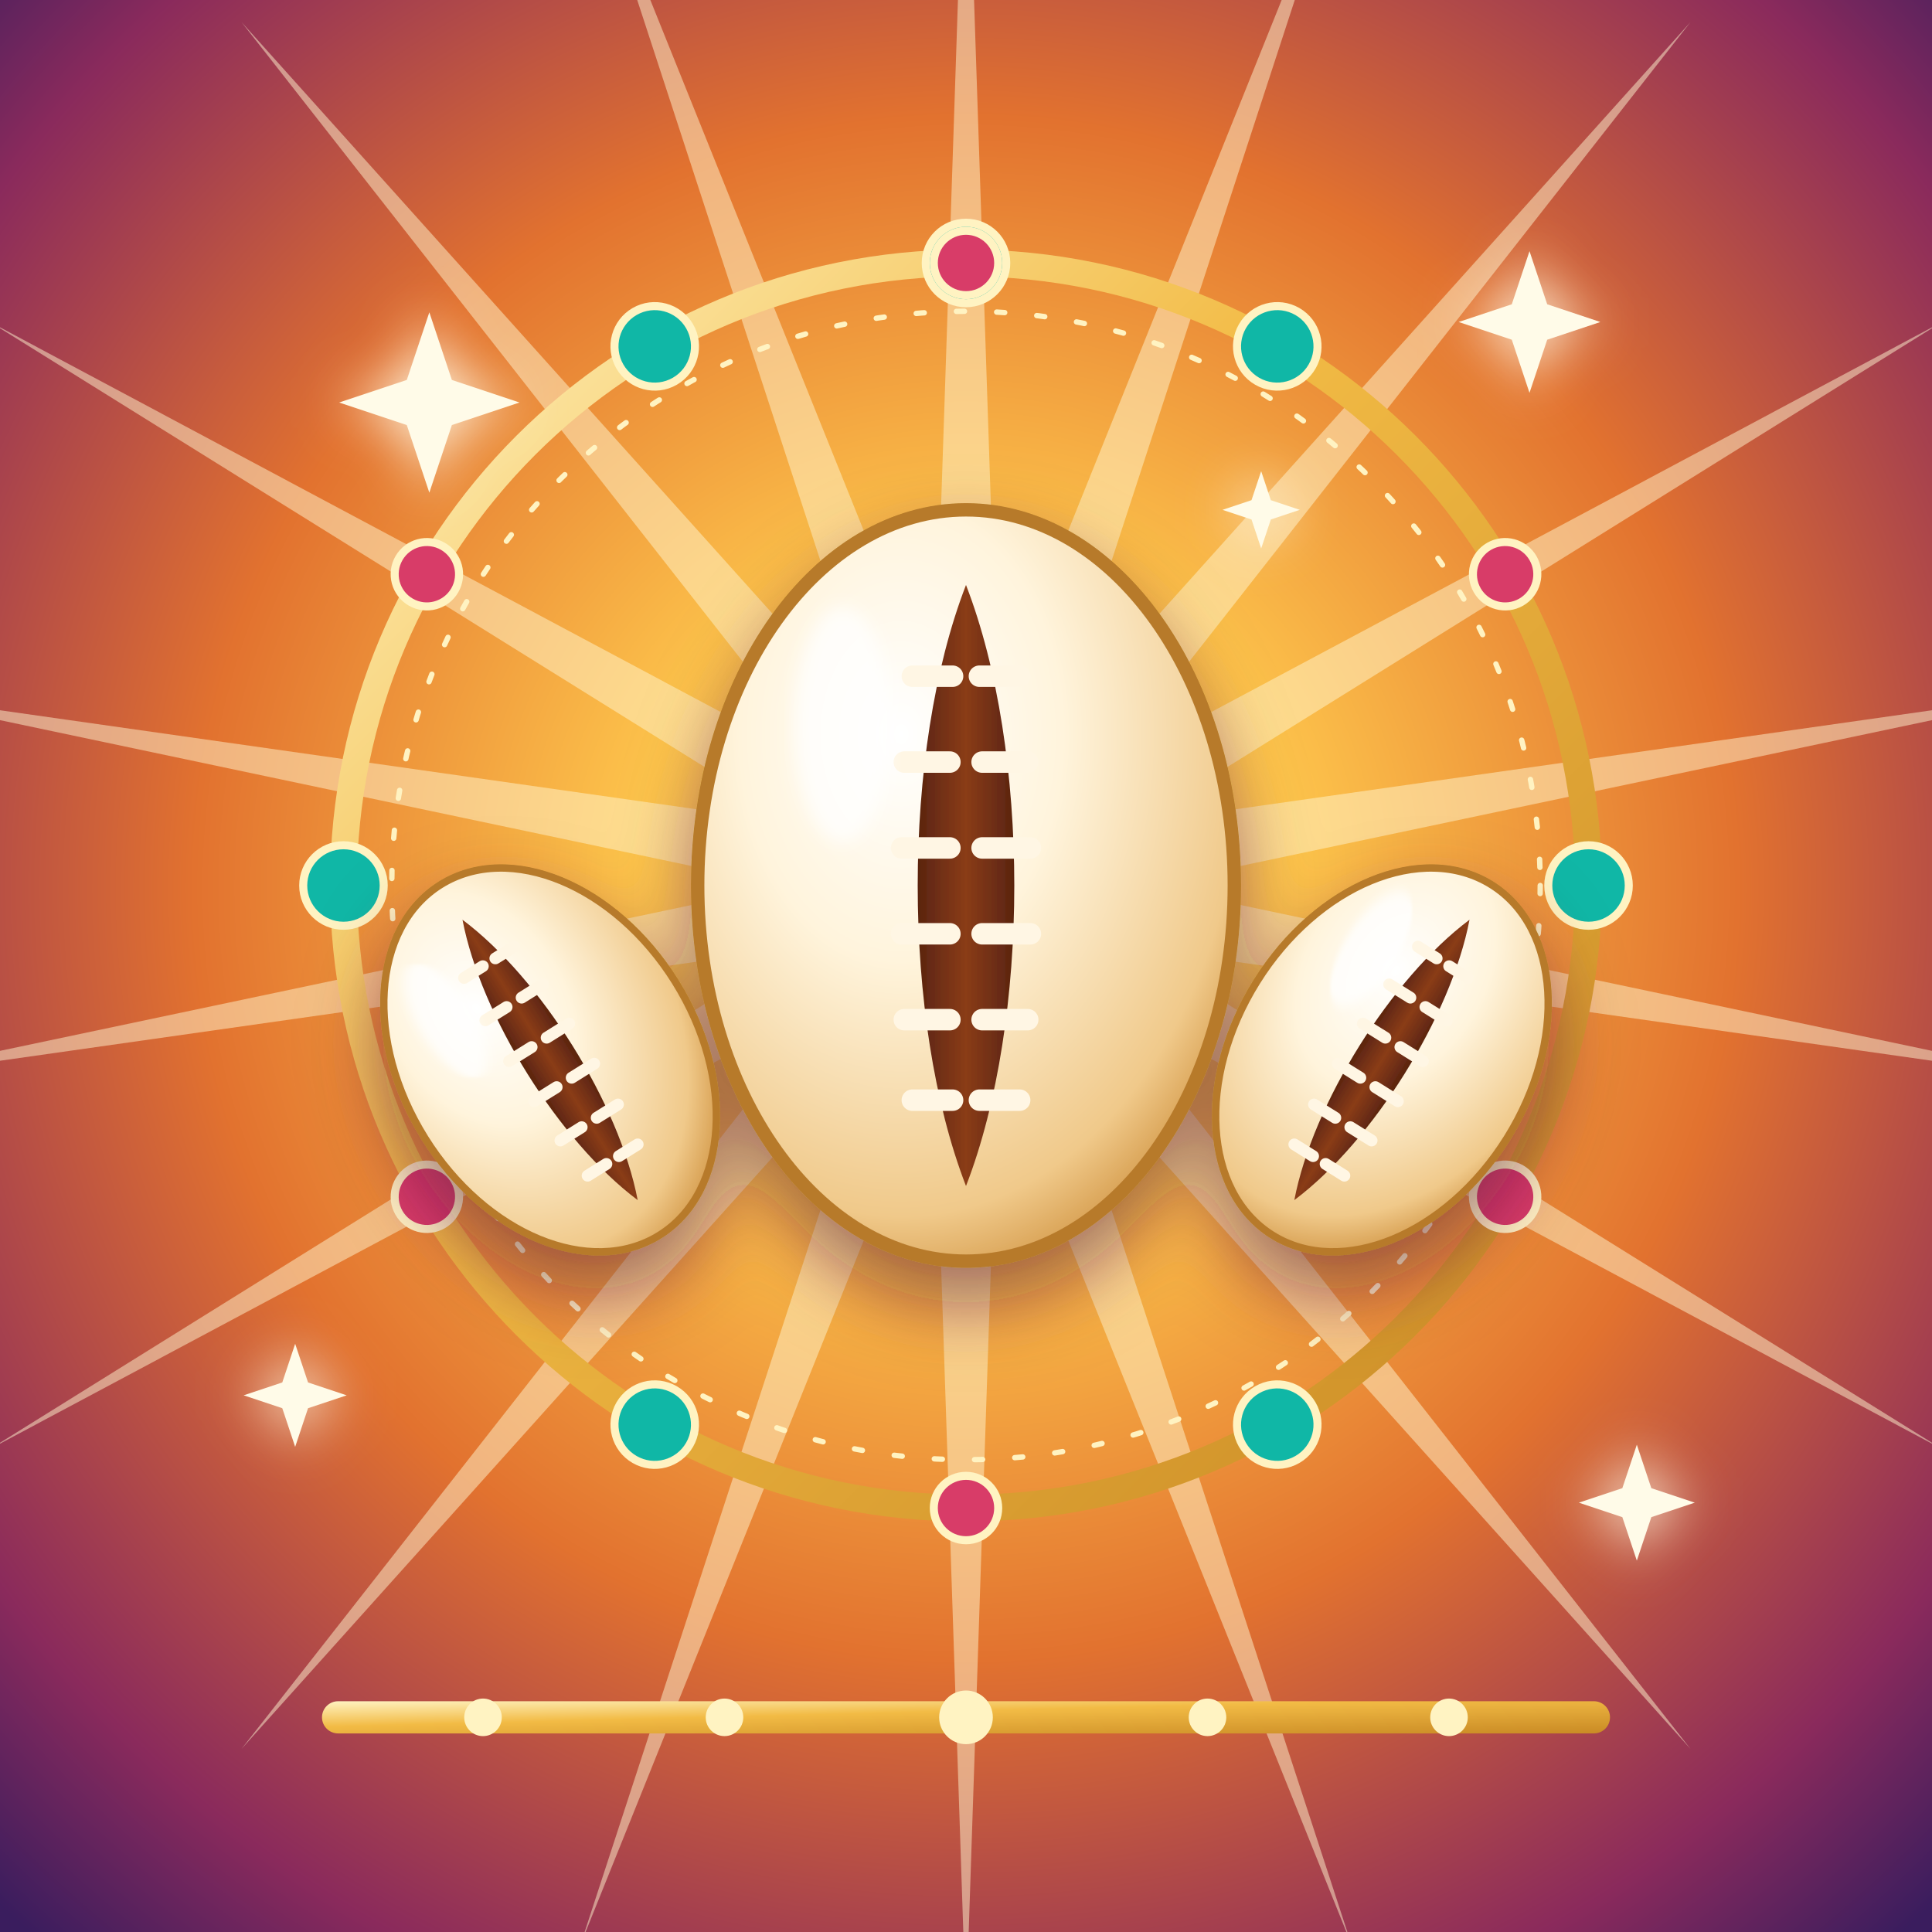
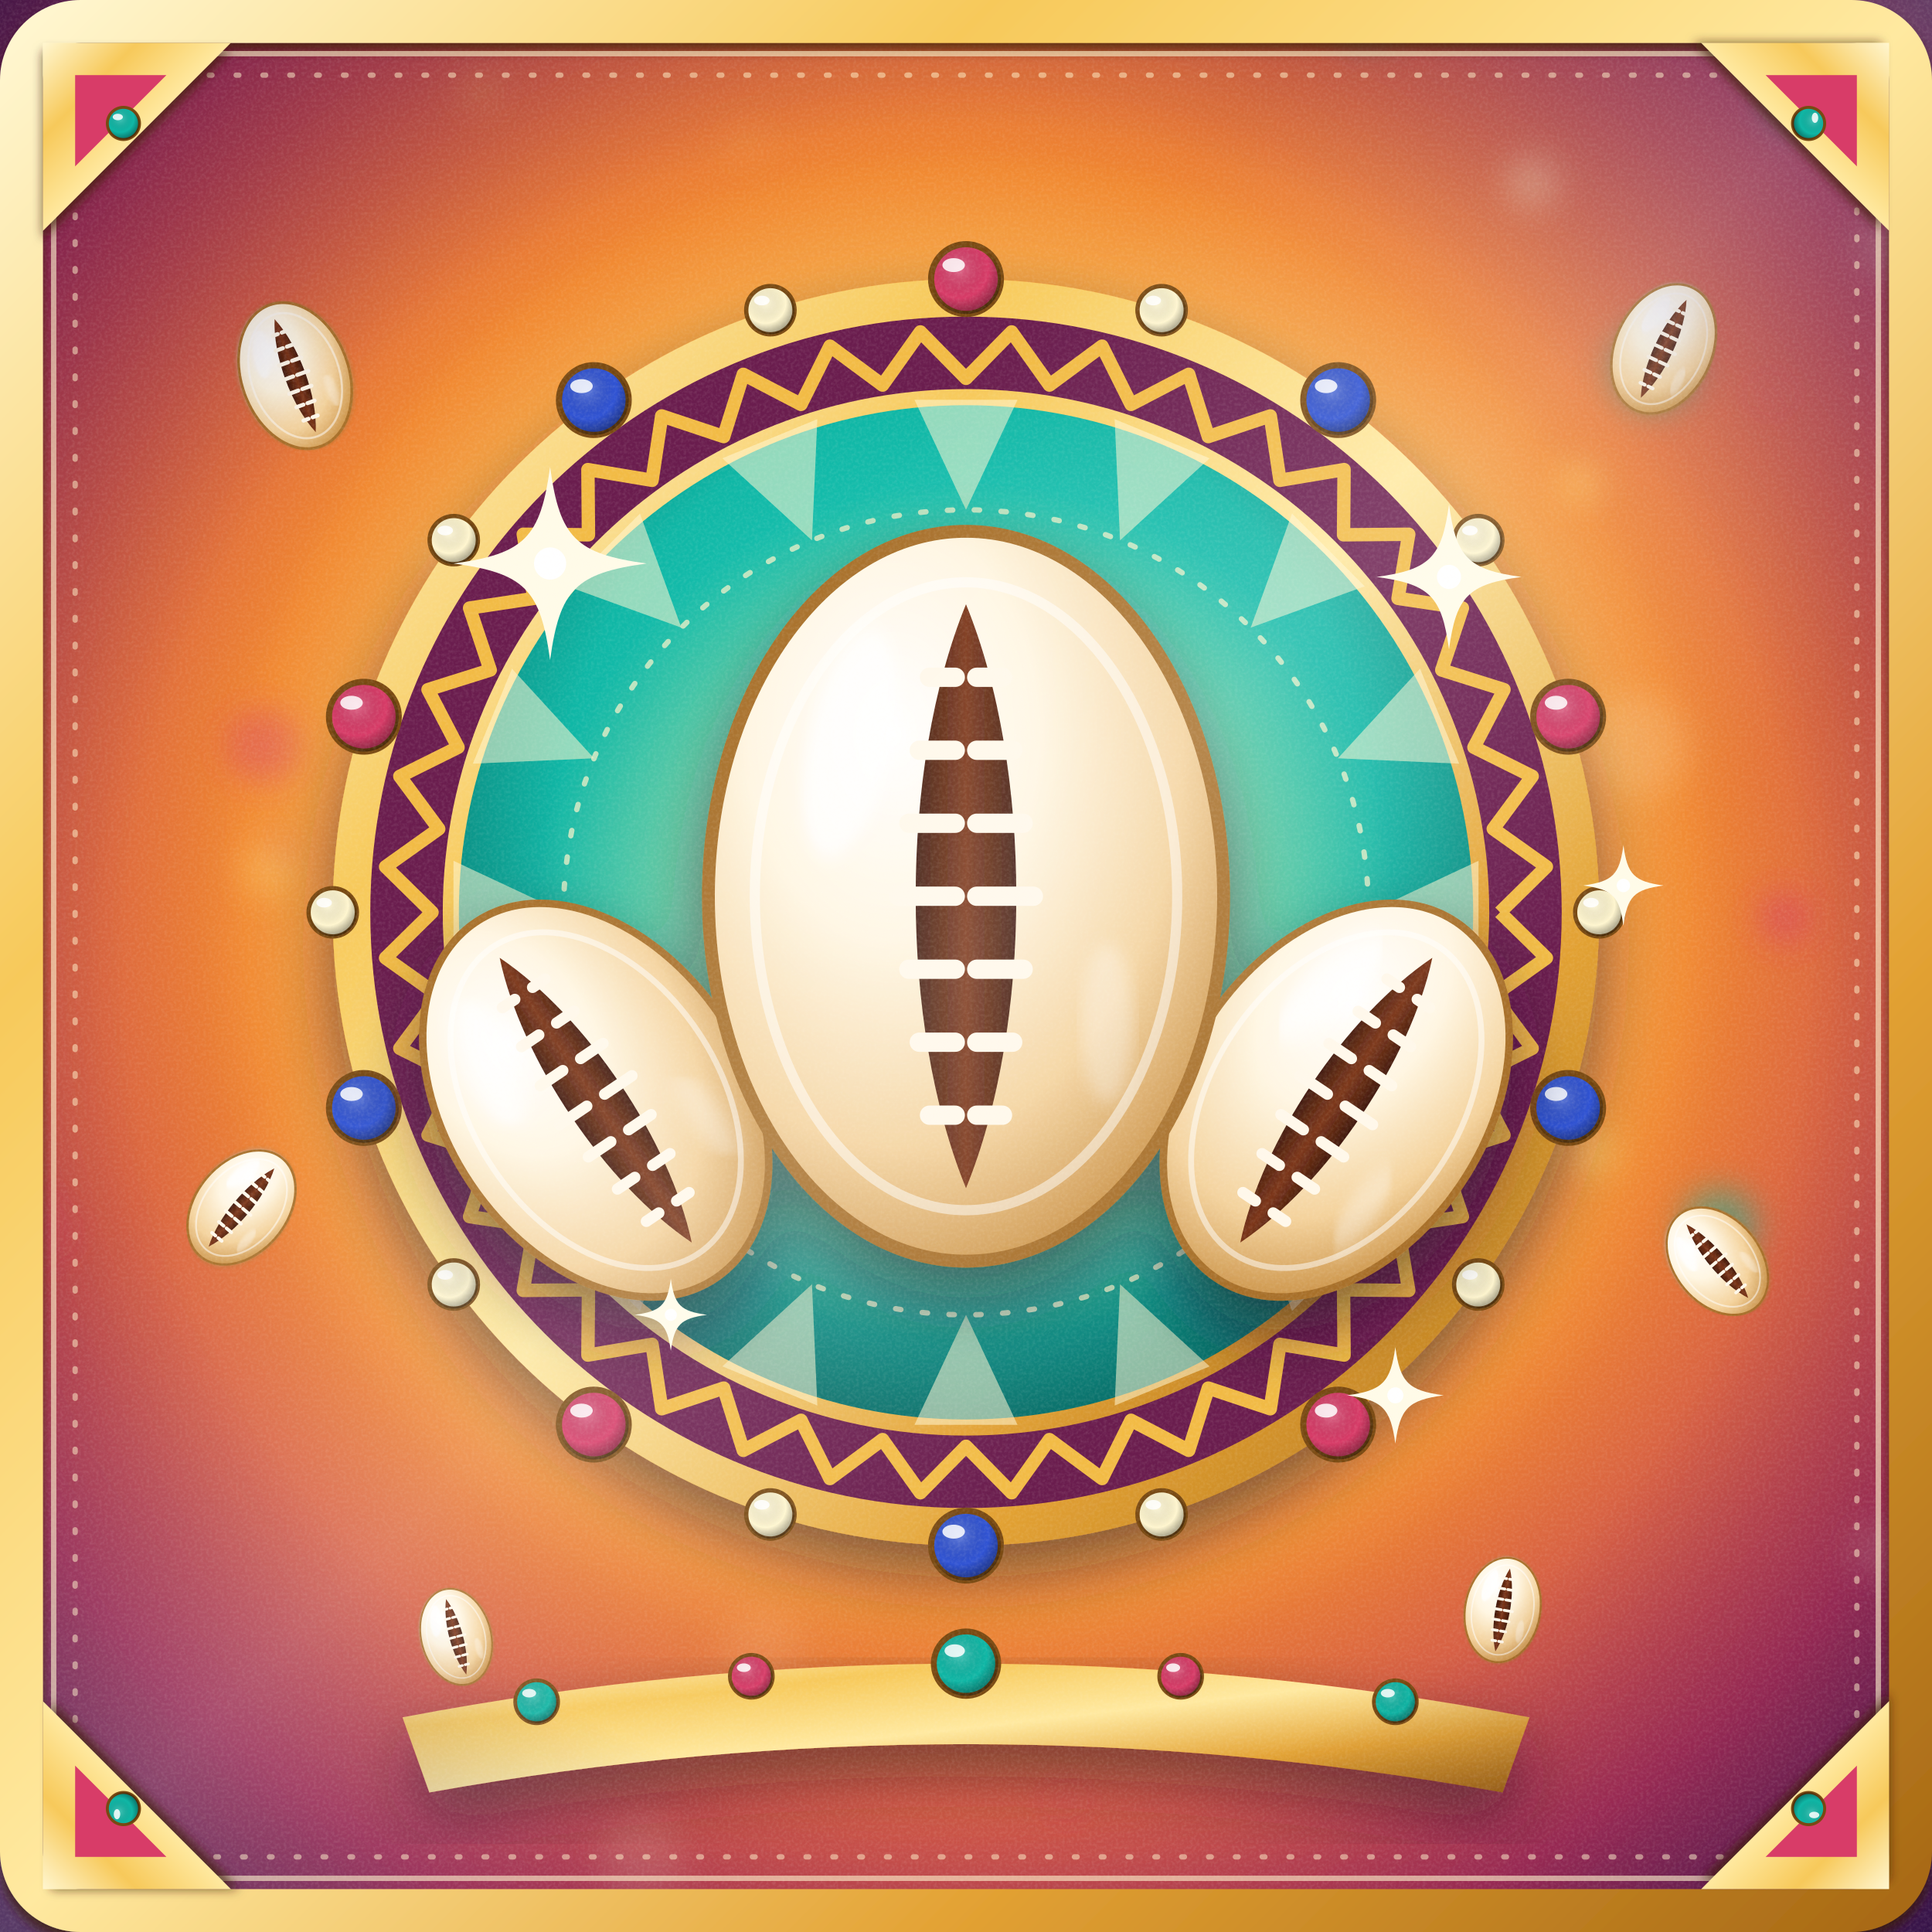
<svg xmlns="http://www.w3.org/2000/svg" viewBox="0 0 720 720" width="720" height="720">
  <defs>
-     <radialGradient id="bg" cx="50%" cy="46%" r="72%">
-       <stop offset="0" stop-color="#fff2b8" />
-       <stop offset=".22" stop-color="#ffc94d" />
-       <stop offset=".55" stop-color="#e2722f" />
-       <stop offset=".85" stop-color="#8a2a5c" />
-       <stop offset="1" stop-color="#3a1d5e" />
+     <linearGradient id="gold" x1="0" y1="0" x2="1" y2="1">
+       <stop offset="0" stop-color="#fff6cf" />
+       <stop offset=".25" stop-color="#f7c95a" />
+       <stop offset=".5" stop-color="#ffe9a0" />
+       <stop offset=".75" stop-color="#e3a234" />
+       <stop offset="1" stop-color="#a86a16" />
+     </linearGradient>
+     <linearGradient id="goldV" x1="0" y1="0" x2="0" y2="1">
+       <stop offset="0" stop-color="#fff6cf" />
+       <stop offset=".45" stop-color="#f2bb45" />
+       <stop offset="1" stop-color="#9a5e10" />
+     </linearGradient>
+     <radialGradient id="beadShade" cx="40%" cy="35%" r="70%">
+       <stop offset="0" stop-color="#fff" stop-opacity=".25" />
+       <stop offset=".6" stop-color="#000" stop-opacity="0" />
+       <stop offset="1" stop-color="#000" stop-opacity=".45" />
    </radialGradient>
-     <linearGradient id="gold" x1="0" y1="0" x2="1" y2="1">
-       <stop offset="0" stop-color="#fff3c2" />
-       <stop offset=".4" stop-color="#f2bb45" />
-       <stop offset="1" stop-color="#c98a24" />
-     </linearGradient>
-     <radialGradient id="shell" cx="38%" cy="30%" r="75%">
+     <radialGradient id="shell" cx="36%" cy="28%" r="80%">
      <stop offset="0" stop-color="#ffffff" />
-       <stop offset=".4" stop-color="#fff4dc" />
-       <stop offset=".85" stop-color="#f0c98a" />
-       <stop offset="1" stop-color="#d49a4a" />
+       <stop offset=".35" stop-color="#fff6e2" />
+       <stop offset=".7" stop-color="#f4d29c" />
+       <stop offset="1" stop-color="#c58a3c" />
    </radialGradient>
    <linearGradient id="slit" x1="0" y1="0" x2="1" y2="0">
-       <stop offset="0" stop-color="#5a2410" />
-       <stop offset=".5" stop-color="#8a3c18" />
-       <stop offset="1" stop-color="#5a2410" />
+       <stop offset="0" stop-color="#3e170a" />
+       <stop offset=".5" stop-color="#7a3416" />
+       <stop offset="1" stop-color="#3e170a" />
    </linearGradient>
    <filter id="glow" x="-50%" y="-50%" width="200%" height="200%">
      <feGaussianBlur stdDeviation="10" result="b" />
      <feMerge>
        <feMergeNode in="b" />
        <feMergeNode in="SourceGraphic" />
      </feMerge>
    </filter>
-     <filter id="soft">
+     <filter id="glowS" x="-100%" y="-100%" width="300%" height="300%">
+       <feGaussianBlur stdDeviation="4" result="b" />
+       <feMerge>
+         <feMergeNode in="b" />
+         <feMergeNode in="SourceGraphic" />
+       </feMerge>
+     </filter>
+     <filter id="blur6" x="-20%" y="-20%" width="140%" height="140%">
+       <feGaussianBlur stdDeviation="6" />
+     </filter>
+     <filter id="blur3">
      <feGaussianBlur stdDeviation="3" />
    </filter>
-     <filter id="shadow" x="-30%" y="-30%" width="160%" height="160%">
-       <feDropShadow dx="0" dy="14" stdDeviation="14" flood-color="#5a1a3a" flood-opacity=".55" />
-     </filter>
-     <g id="cowrie">
-       <ellipse rx="100" ry="140" fill="url(#shell)" stroke="#b77a2c" stroke-width="5" />
-       <path d="M0 -112 C24 -50 24 50 0 112 C-24 50 -24 -50 0 -112Z" fill="url(#slit)" />
-       <g stroke="#fff6e4" stroke-width="8" stroke-linecap="round">
-         <line x1="-20" y1="-78" x2="-5" y2="-78" />
-         <line x1="-23" y1="-46" x2="-6" y2="-46" />
-         <line x1="-24" y1="-14" x2="-6" y2="-14" />
-         <line x1="-24" y1="18" x2="-6" y2="18" />
-         <line x1="-23" y1="50" x2="-6" y2="50" />
-         <line x1="-20" y1="80" x2="-5" y2="80" />
-         <line x1="20" y1="-78" x2="5" y2="-78" />
-         <line x1="23" y1="-46" x2="6" y2="-46" />
-         <line x1="24" y1="-14" x2="6" y2="-14" />
-         <line x1="24" y1="18" x2="6" y2="18" />
-         <line x1="23" y1="50" x2="6" y2="50" />
-         <line x1="20" y1="80" x2="5" y2="80" />
+     <filter id="shadow" x="-30%" y="-30%" width="160%" height="170%">
+       <feDropShadow dx="0" dy="12" stdDeviation="12" flood-color="#2a0c2a" flood-opacity=".55" />
+     </filter>
+     <filter id="emboss" x="-10%" y="-10%" width="120%" height="120%">
+       <feDropShadow dx="0" dy="3" stdDeviation="2" flood-color="#3a1a04" flood-opacity=".7" />
+     </filter>
+     <filter id="grain" x="0" y="0" width="100%" height="100%">
+       <feTurbulence type="fractalNoise" baseFrequency=".9" numOctaves="2" seed="7" result="n" />
+       <feColorMatrix in="n" type="matrix" values="0 0 0 0 1  0 0 0 0 .95  0 0 0 0 .85  0 0 0 .9 -.35" />
+     </filter>
+     <radialGradient id="vignette" cx="50%" cy="50%" r="72%">
+       <stop offset=".6" stop-color="#1c0a2a" stop-opacity="0" />
+       <stop offset="1" stop-color="#1c0a2a" stop-opacity=".55" />
+     </radialGradient>
+     <linearGradient id="sheen" x1="0" y1="0" x2="1" y2="1">
+       <stop offset=".35" stop-color="#fff" stop-opacity="0" />
+       <stop offset=".5" stop-color="#fff" stop-opacity=".16" />
+       <stop offset=".65" stop-color="#fff" stop-opacity="0" />
+     </linearGradient>
+     <radialGradient id="bgC" cx="50%" cy="46%" r="74%">
+       <stop offset="0" stop-color="#fff7cf" />
+       <stop offset=".2" stop-color="#ffd25a" />
+       <stop offset=".5" stop-color="#f0862f" />
+       <stop offset=".78" stop-color="#b8325e" />
+       <stop offset="1" stop-color="#4a1d6a" />
+     </radialGradient>
+     <radialGradient id="haloC" cx="50%" cy="50%" r="50%">
+       <stop offset="0" stop-color="#fffbe8" />
+       <stop offset=".4" stop-color="#ffe28a" stop-opacity=".6" />
+       <stop offset="1" stop-color="#ffe28a" stop-opacity="0" />
+     </radialGradient>
+     <radialGradient id="disc" cx="50%" cy="40%" r="65%">
+       <stop offset="0" stop-color="#2fd6c4" />
+       <stop offset=".6" stop-color="#10b7a6" />
+       <stop offset="1" stop-color="#065a58" />
+     </radialGradient>
+   </defs>
+   <rect width="720" height="720" fill="url(#bgC)" />
+   <g fill="#fff8dc" opacity="0.35">
+     <path d="M360.0 340.0 L920.0 340.0 L360.0 340.0Z" />
+     <path d="M360.0 340.0 L911.5 437.2 L360.0 340.0Z" />
+     <path d="M360.0 340.0 L886.2 531.5 L360.0 340.0Z" />
+     <path d="M360.0 340.0 L845.0 620.0 L360.0 340.0Z" />
+     <path d="M360.0 340.0 L789.0 700.0 L360.0 340.0Z" />
+     <path d="M360.0 340.0 L720.0 769.0 L360.0 340.0Z" />
+     <path d="M360.0 340.0 L640.0 825.0 L360.0 340.0Z" />
+     <path d="M360.0 340.0 L551.5 866.2 L360.0 340.0Z" />
+     <path d="M360.0 340.0 L457.2 891.5 L360.0 340.0Z" />
+     <path d="M360.0 340.0 L360.0 900.0 L360.0 340.0Z" />
+     <path d="M360.0 340.0 L262.8 891.5 L360.0 340.0Z" />
+     <path d="M360.0 340.0 L168.5 866.2 L360.0 340.0Z" />
+     <path d="M360.0 340.0 L80.0 825.0 L360.0 340.0Z" />
+     <path d="M360.0 340.0 L0.0 769.0 L360.0 340.0Z" />
+     <path d="M360.0 340.0 L-69.0 700.0 L360.0 340.0Z" />
+     <path d="M360.0 340.0 L-125.0 620.0 L360.0 340.0Z" />
+     <path d="M360.0 340.0 L-166.2 531.5 L360.0 340.0Z" />
+     <path d="M360.0 340.0 L-191.5 437.2 L360.0 340.0Z" />
+     <path d="M360.0 340.0 L-200.0 340.0 L360.0 340.0Z" />
+     <path d="M360.0 340.0 L-191.5 242.8 L360.0 340.0Z" />
+     <path d="M360.0 340.0 L-166.2 148.5 L360.0 340.0Z" />
+     <path d="M360.0 340.0 L-125.0 60.0 L360.0 340.0Z" />
+     <path d="M360.0 340.0 L-69.0 -20.0 L360.0 340.0Z" />
+     <path d="M360.0 340.0 L0.0 -89.0 L360.0 340.0Z" />
+     <path d="M360.0 340.0 L80.0 -145.0 L360.0 340.0Z" />
+     <path d="M360.0 340.0 L168.5 -186.2 L360.0 340.0Z" />
+     <path d="M360.0 340.0 L262.8 -211.5 L360.0 340.0Z" />
+     <path d="M360.0 340.0 L360.0 -220.0 L360.0 340.0Z" />
+     <path d="M360.0 340.0 L457.2 -211.5 L360.0 340.0Z" />
+     <path d="M360.0 340.0 L551.5 -186.2 L360.0 340.0Z" />
+     <path d="M360.0 340.0 L640.0 -145.0 L360.0 340.0Z" />
+     <path d="M360.0 340.0 L720.0 -89.0 L360.0 340.0Z" />
+     <path d="M360.0 340.0 L789.0 -20.0 L360.0 340.0Z" />
+     <path d="M360.0 340.0 L845.0 60.0 L360.0 340.0Z" />
+     <path d="M360.0 340.0 L886.2 148.5 L360.0 340.0Z" />
+     <path d="M360.0 340.0 L911.5 242.8 L360.0 340.0Z" />
+   </g>
+   <g fill="#fff8dc" opacity="0.18">
+     <path d="M360.0 340.0 L900.9 484.9 L360.0 340.0Z" />
+     <path d="M360.0 340.0 L756.0 736.0 L360.0 340.0Z" />
+     <path d="M360.0 340.0 L504.9 880.9 L360.0 340.0Z" />
+     <path d="M360.0 340.0 L215.1 880.9 L360.0 340.0Z" />
+     <path d="M360.0 340.0 L-36.0 736.0 L360.0 340.0Z" />
+     <path d="M360.0 340.0 L-180.9 484.9 L360.0 340.0Z" />
+     <path d="M360.0 340.0 L-180.9 195.1 L360.0 340.0Z" />
+     <path d="M360.0 340.0 L-36.0 -56.0 L360.0 340.0Z" />
+     <path d="M360.0 340.0 L215.1 -200.9 L360.0 340.0Z" />
+     <path d="M360.0 340.0 L504.9 -200.9 L360.0 340.0Z" />
+     <path d="M360.0 340.0 L756.0 -56.0 L360.0 340.0Z" />
+     <path d="M360.0 340.0 L900.9 195.1 L360.0 340.0Z" />
+   </g>
+   <g filter="url(#blur6)">
+     <circle cx="326" cy="403" r="19" fill="#10b7a6" opacity="0.27" />
+     <circle cx="616" cy="137" r="17" fill="#10b7a6" opacity="0.34" />
+     <circle cx="571" cy="68" r="10" fill="#fff6d0" opacity="0.31" />
+     <circle cx="641" cy="457" r="14" fill="#10b7a6" opacity="0.49" />
+     <circle cx="471" cy="443" r="7" fill="#fff6d0" opacity="0.43" />
+     <circle cx="45" cy="26" r="18" fill="#fff6d0" opacity="0.41" />
+     <circle cx="235" cy="425" r="8" fill="#ffd86e" opacity="0.35" />
+     <circle cx="360" cy="477" r="12" fill="#d83c68" opacity="0.25" />
+     <circle cx="397" cy="671" r="6" fill="#d83c68" opacity="0.21" />
+     <circle cx="165" cy="208" r="6" fill="#fff6d0" opacity="0.25" />
+     <circle cx="610" cy="278" r="19" fill="#fff6d0" opacity="0.17" />
+     <circle cx="667" cy="38" r="11" fill="#10b7a6" opacity="0.26" />
+     <circle cx="408" cy="143" r="15" fill="#d83c68" opacity="0.12" />
+     <circle cx="239" cy="694" r="16" fill="#fff6d0" opacity="0.14" />
+     <circle cx="509" cy="8" r="12" fill="#10b7a6" opacity="0.15" />
+     <circle cx="403" cy="322" r="8" fill="#ffd86e" opacity="0.26" />
+     <circle cx="276" cy="284" r="20" fill="#fff6d0" opacity="0.19" />
+     <circle cx="699" cy="578" r="10" fill="#fff6d0" opacity="0.17" />
+     <circle cx="284" cy="615" r="15" fill="#fff6d0" opacity="0.10" />
+     <circle cx="105" cy="318" r="5" fill="#d83c68" opacity="0.43" />
+     <circle cx="278" cy="53" r="8" fill="#ffd86e" opacity="0.09" />
+     <circle cx="265" cy="448" r="7" fill="#10b7a6" opacity="0.43" />
+     <circle cx="98" cy="278" r="14" fill="#d83c68" opacity="0.46" />
+     <circle cx="589" cy="180" r="8" fill="#ffd86e" opacity="0.37" />
+     <circle cx="280" cy="347" r="6" fill="#fff6d0" opacity="0.12" />
+     <circle cx="28" cy="693" r="9" fill="#10b7a6" opacity="0.19" />
+     <circle cx="593" cy="429" r="9" fill="#ffd86e" opacity="0.47" />
+     <circle cx="704" cy="91" r="12" fill="#fff6d0" opacity="0.20" />
+     <circle cx="660" cy="147" r="5" fill="#d83c68" opacity="0.25" />
+     <circle cx="179" cy="34" r="9" fill="#ffd86e" opacity="0.12" />
+     <circle cx="100" cy="324" r="10" fill="#ffd86e" opacity="0.33" />
+     <circle cx="665" cy="342" r="10" fill="#d83c68" opacity="0.48" />
+     <circle cx="15" cy="458" r="12" fill="#d83c68" opacity="0.21" />
+     <circle cx="720" cy="54" r="13" fill="#fff6d0" opacity="0.46" />
+   </g>
+   <circle cx="360" cy="340" r="290" fill="url(#haloC)" />
+   <g filter="url(#shadow)">
+     <circle cx="360" cy="340" r="236" fill="url(#gold)" />
+   </g>
+   <circle cx="360" cy="340" r="222" fill="#6a1d4e" />
+   <polyline points="559.0,340.0 576.3,357.0 556.5,371.1 571.0,390.7 549.3,401.5 560.5,423.0 537.3,430.3 545.0,453.4 521.0,457.0 525.0,480.9 500.7,480.7 500.9,505.0 477.0,501.0 473.4,525.0 450.3,517.3 443.0,540.5 421.5,529.3 410.7,551.0 391.1,536.5 377.0,556.3 360.0,539.0 343.0,556.3 328.9,536.5 309.3,551.0 298.5,529.3 277.0,540.5 269.7,517.3 246.6,525.0 243.0,501.0 219.1,505.0 219.3,480.7 195.0,480.9 199.0,457.0 175.0,453.4 182.7,430.3 159.5,423.0 170.7,401.5 149.0,390.7 163.5,371.1 143.7,357.0 161.0,340.0 143.7,323.0 163.5,308.9 149.0,289.3 170.7,278.5 159.5,257.0 182.7,249.7 175.0,226.6 199.0,223.0 195.0,199.1 219.3,199.3 219.1,175.0 243.0,179.0 246.6,155.0 269.7,162.7 277.0,139.5 298.5,150.7 309.3,129.0 328.9,143.5 343.0,123.7 360.0,141.0 377.0,123.7 391.1,143.5 410.7,129.0 421.5,150.7 443.0,139.5 450.3,162.7 473.4,155.0 477.0,179.0 500.9,175.0 500.7,199.3 525.0,199.1 521.0,223.0 545.0,226.6 537.3,249.7 560.5,257.0 549.3,278.5 571.0,289.3 556.5,308.9 576.3,323.0 559.0,340.0" fill="none" stroke="#f2bb45" stroke-width="5" stroke-linejoin="round" />
+   <circle cx="360" cy="340" r="192" fill="url(#disc)" stroke="url(#gold)" stroke-width="6" />
+   <g fill="#fff6cf" opacity=".55">
+     <path d="M551.0 320.8 L510.0 340.0 L551.0 359.2Z" />
+     <path d="M543.8 395.4 L498.6 397.4 L529.2 430.8Z" />
+     <path d="M508.6 461.5 L466.1 446.1 L481.5 488.6Z" />
+     <path d="M450.8 509.2 L417.4 478.6 L415.4 523.8Z" />
+     <path d="M379.2 531.0 L360.0 490.0 L340.8 531.0Z" />
+     <path d="M304.6 523.8 L302.6 478.6 L269.2 509.2Z" />
+     <path d="M238.5 488.6 L253.9 446.1 L211.4 461.5Z" />
+     <path d="M190.8 430.8 L221.4 397.4 L176.2 395.4Z" />
+     <path d="M169.0 359.2 L210.0 340.0 L169.0 320.8Z" />
+     <path d="M176.2 284.6 L221.4 282.6 L190.8 249.2Z" />
+     <path d="M211.4 218.5 L253.9 233.9 L238.5 191.4Z" />
+     <path d="M269.2 170.8 L302.6 201.4 L304.6 156.2Z" />
+     <path d="M340.8 149.0 L360.0 190.0 L379.2 149.0Z" />
+     <path d="M415.4 156.2 L417.4 201.4 L450.8 170.8Z" />
+     <path d="M481.5 191.4 L466.1 233.9 L508.6 218.5Z" />
+     <path d="M529.2 249.2 L498.6 282.6 L543.8 284.6Z" />
+   </g>
+   <circle cx="360" cy="340" r="150" fill="none" stroke="#fff6cf" stroke-opacity=".7" stroke-width="2" stroke-dasharray="2 8" stroke-linecap="round" />
+   <circle cx="360.0" cy="104.0" r="13" fill="#d83c68" stroke="#7a4a12" stroke-width="2.3" />
+   <circle cx="360.0" cy="104.0" r="13" fill="url(#beadShade)" />
+   <ellipse cx="355.4" cy="98.8" rx="4.2" ry="2.6" fill="#fff" opacity=".85" />
+   <circle cx="432.9" cy="115.6" r="9" fill="#fff6cf" stroke="#7a4a12" stroke-width="1.6" />
+   <circle cx="432.9" cy="115.6" r="9" fill="url(#beadShade)" />
+   <ellipse cx="429.8" cy="112.0" rx="2.9" ry="1.8" fill="#fff" opacity=".85" />
+   <circle cx="498.7" cy="149.1" r="13" fill="#3154d4" stroke="#7a4a12" stroke-width="2.3" />
+   <circle cx="498.7" cy="149.1" r="13" fill="url(#beadShade)" />
+   <ellipse cx="494.2" cy="143.9" rx="4.2" ry="2.6" fill="#fff" opacity=".85" />
+   <circle cx="550.9" cy="201.3" r="9" fill="#fff6cf" stroke="#7a4a12" stroke-width="1.6" />
+   <circle cx="550.9" cy="201.3" r="9" fill="url(#beadShade)" />
+   <ellipse cx="547.8" cy="197.7" rx="2.9" ry="1.8" fill="#fff" opacity=".85" />
+   <circle cx="584.4" cy="267.1" r="13" fill="#d83c68" stroke="#7a4a12" stroke-width="2.3" />
+   <circle cx="584.4" cy="267.1" r="13" fill="url(#beadShade)" />
+   <ellipse cx="579.9" cy="261.9" rx="4.2" ry="2.6" fill="#fff" opacity=".85" />
+   <circle cx="596.0" cy="340.0" r="9" fill="#fff6cf" stroke="#7a4a12" stroke-width="1.6" />
+   <circle cx="596.0" cy="340.0" r="9" fill="url(#beadShade)" />
+   <ellipse cx="592.9" cy="336.4" rx="2.9" ry="1.8" fill="#fff" opacity=".85" />
+   <circle cx="584.4" cy="412.9" r="13" fill="#3154d4" stroke="#7a4a12" stroke-width="2.3" />
+   <circle cx="584.4" cy="412.9" r="13" fill="url(#beadShade)" />
+   <ellipse cx="579.9" cy="407.7" rx="4.2" ry="2.6" fill="#fff" opacity=".85" />
+   <circle cx="550.9" cy="478.7" r="9" fill="#fff6cf" stroke="#7a4a12" stroke-width="1.6" />
+   <circle cx="550.9" cy="478.7" r="9" fill="url(#beadShade)" />
+   <ellipse cx="547.8" cy="475.1" rx="2.9" ry="1.8" fill="#fff" opacity=".85" />
+   <circle cx="498.7" cy="530.9" r="13" fill="#d83c68" stroke="#7a4a12" stroke-width="2.3" />
+   <circle cx="498.7" cy="530.9" r="13" fill="url(#beadShade)" />
+   <ellipse cx="494.2" cy="525.7" rx="4.2" ry="2.6" fill="#fff" opacity=".85" />
+   <circle cx="432.9" cy="564.4" r="9" fill="#fff6cf" stroke="#7a4a12" stroke-width="1.6" />
+   <circle cx="432.9" cy="564.4" r="9" fill="url(#beadShade)" />
+   <ellipse cx="429.8" cy="560.8" rx="2.9" ry="1.8" fill="#fff" opacity=".85" />
+   <circle cx="360.0" cy="576.0" r="13" fill="#3154d4" stroke="#7a4a12" stroke-width="2.3" />
+   <circle cx="360.0" cy="576.0" r="13" fill="url(#beadShade)" />
+   <ellipse cx="355.4" cy="570.8" rx="4.2" ry="2.6" fill="#fff" opacity=".85" />
+   <circle cx="287.1" cy="564.4" r="9" fill="#fff6cf" stroke="#7a4a12" stroke-width="1.6" />
+   <circle cx="287.1" cy="564.4" r="9" fill="url(#beadShade)" />
+   <ellipse cx="283.9" cy="560.8" rx="2.9" ry="1.8" fill="#fff" opacity=".85" />
+   <circle cx="221.3" cy="530.9" r="13" fill="#d83c68" stroke="#7a4a12" stroke-width="2.3" />
+   <circle cx="221.3" cy="530.9" r="13" fill="url(#beadShade)" />
+   <ellipse cx="216.7" cy="525.7" rx="4.2" ry="2.6" fill="#fff" opacity=".85" />
+   <circle cx="169.1" cy="478.7" r="9" fill="#fff6cf" stroke="#7a4a12" stroke-width="1.6" />
+   <circle cx="169.1" cy="478.7" r="9" fill="url(#beadShade)" />
+   <ellipse cx="165.9" cy="475.1" rx="2.9" ry="1.8" fill="#fff" opacity=".85" />
+   <circle cx="135.6" cy="412.9" r="13" fill="#3154d4" stroke="#7a4a12" stroke-width="2.3" />
+   <circle cx="135.6" cy="412.9" r="13" fill="url(#beadShade)" />
+   <ellipse cx="131.0" cy="407.7" rx="4.2" ry="2.6" fill="#fff" opacity=".85" />
+   <circle cx="124.0" cy="340.0" r="9" fill="#fff6cf" stroke="#7a4a12" stroke-width="1.6" />
+   <circle cx="124.0" cy="340.0" r="9" fill="url(#beadShade)" />
+   <ellipse cx="120.8" cy="336.4" rx="2.9" ry="1.8" fill="#fff" opacity=".85" />
+   <circle cx="135.6" cy="267.1" r="13" fill="#d83c68" stroke="#7a4a12" stroke-width="2.3" />
+   <circle cx="135.6" cy="267.1" r="13" fill="url(#beadShade)" />
+   <ellipse cx="131.0" cy="261.9" rx="4.2" ry="2.6" fill="#fff" opacity=".85" />
+   <circle cx="169.1" cy="201.3" r="9" fill="#fff6cf" stroke="#7a4a12" stroke-width="1.6" />
+   <circle cx="169.1" cy="201.3" r="9" fill="url(#beadShade)" />
+   <ellipse cx="165.9" cy="197.7" rx="2.9" ry="1.8" fill="#fff" opacity=".85" />
+   <circle cx="221.3" cy="149.1" r="13" fill="#3154d4" stroke="#7a4a12" stroke-width="2.3" />
+   <circle cx="221.3" cy="149.1" r="13" fill="url(#beadShade)" />
+   <ellipse cx="216.7" cy="143.9" rx="4.2" ry="2.6" fill="#fff" opacity=".85" />
+   <circle cx="287.1" cy="115.6" r="9" fill="#fff6cf" stroke="#7a4a12" stroke-width="1.6" />
+   <circle cx="287.1" cy="115.6" r="9" fill="url(#beadShade)" />
+   <ellipse cx="283.9" cy="112.0" rx="2.9" ry="1.8" fill="#fff" opacity=".85" />
+   <circle cx="360" cy="340" r="160" fill="url(#haloC)" />
+   <g filter="url(#shadow)">
+     <g transform="translate(222 410) rotate(-34)">
+       <ellipse rx="56" ry="80" fill="url(#shell)" stroke="#a8702a" stroke-width="2.8" />
+       <ellipse rx="45.9" ry="68.8" fill="none" stroke="#fff" stroke-opacity=".5" stroke-width="2.2" />
+       <path d="M0 -64.0 C14.6 -28.0 14.6 28.0 0 64.0 C-14.6 28.0 -14.6 -28.0 0 -64.0Z" fill="url(#slit)" />
+       <g stroke="#fff8ea" stroke-width="4.2" stroke-linecap="round">
+         <line x1="-9.6" y1="-48.0" x2="-4" y2="-48.0" />
+         <line x1="9.6" y1="-48.0" x2="4" y2="-48.0" />
+         <line x1="-11.8" y1="-32.0" x2="-4" y2="-32.0" />
+         <line x1="11.8" y1="-32.0" x2="4" y2="-32.0" />
+         <line x1="-14.1" y1="-16.0" x2="-4" y2="-16.0" />
+         <line x1="14.1" y1="-16.0" x2="4" y2="-16.0" />
+         <line x1="-16.3" y1="0.0" x2="-4" y2="0.0" />
+         <line x1="16.3" y1="0.0" x2="4" y2="0.0" />
+         <line x1="-14.1" y1="16.0" x2="-4" y2="16.0" />
+         <line x1="14.1" y1="16.0" x2="4" y2="16.0" />
+         <line x1="-11.8" y1="32.0" x2="-4" y2="32.0" />
+         <line x1="11.8" y1="32.0" x2="4" y2="32.0" />
+         <line x1="-9.6" y1="48.0" x2="-4" y2="48.0" />
+         <line x1="9.6" y1="48.0" x2="4" y2="48.0" />
      </g>
-       <ellipse cx="-46" cy="-60" rx="18" ry="44" fill="#fff" opacity=".75" filter="url(#soft)" />
-     </g>
-     <path id="spark" d="M0 -24 L6 -6 L24 0 L6 6 L0 24 L-6 6 L-24 0 L-6 -6Z" />
-   </defs>
-   <rect width="720" height="720" fill="url(#bg)" />
-   <g transform="translate(360 330)" opacity=".5">
-     <g fill="#fff6d0">
-       <path id="ray" d="M-14 0 L0 -420 L14 0Z" />
-       <use href="#ray" transform="rotate(20)" />
-       <use href="#ray" transform="rotate(40)" />
-       <use href="#ray" transform="rotate(60)" />
-       <use href="#ray" transform="rotate(80)" />
-       <use href="#ray" transform="rotate(100)" />
-       <use href="#ray" transform="rotate(120)" />
-       <use href="#ray" transform="rotate(140)" />
-       <use href="#ray" transform="rotate(160)" />
-       <use href="#ray" transform="rotate(180)" />
-       <use href="#ray" transform="rotate(200)" />
-       <use href="#ray" transform="rotate(220)" />
-       <use href="#ray" transform="rotate(240)" />
-       <use href="#ray" transform="rotate(260)" />
-       <use href="#ray" transform="rotate(280)" />
-       <use href="#ray" transform="rotate(300)" />
-       <use href="#ray" transform="rotate(320)" />
-       <use href="#ray" transform="rotate(340)" />
-     </g>
-   </g>
-   <g transform="translate(360 330)">
-     <circle r="232" fill="none" stroke="url(#gold)" stroke-width="10" />
-     <circle r="214" fill="none" stroke="#fff3c2" stroke-width="2" stroke-dasharray="3 12" stroke-linecap="round" />
-     <g id="beads">
-       <circle cy="-232" r="15" fill="#10b7a6" stroke="#fff3c2" stroke-width="3" />
-     </g>
-     <use href="#beads" transform="rotate(30)" />
-     <use href="#beads" transform="rotate(90)" />
-     <use href="#beads" transform="rotate(150)" />
-     <use href="#beads" transform="rotate(210)" />
-     <use href="#beads" transform="rotate(270)" />
-     <use href="#beads" transform="rotate(330)" />
-     <g id="beadp">
-       <circle cy="-232" r="12" fill="#d83c68" stroke="#fff3c2" stroke-width="3" transform="rotate(60)" />
-     </g>
-     <use href="#beadp" transform="rotate(60)" />
-     <use href="#beadp" transform="rotate(120)" />
-     <use href="#beadp" transform="rotate(180)" />
-     <use href="#beadp" transform="rotate(240)" />
-     <use href="#beadp" transform="rotate(300)" />
+       <ellipse cx="-25.2" cy="-33.6" rx="9.0" ry="25.6" fill="#fff" opacity=".8" filter="url(#blur3)" transform="rotate(12 -25.2 -33.6)" />
+       <ellipse cx="30.8" cy="28.0" rx="5.6" ry="17.6" fill="#fff" opacity=".35" filter="url(#blur3)" />
+     </g>
+     <g transform="translate(498 410) rotate(34)">
+       <ellipse rx="56" ry="80" fill="url(#shell)" stroke="#a8702a" stroke-width="2.8" />
+       <ellipse rx="45.9" ry="68.8" fill="none" stroke="#fff" stroke-opacity=".5" stroke-width="2.2" />
+       <path d="M0 -64.0 C14.6 -28.0 14.6 28.0 0 64.0 C-14.6 28.0 -14.6 -28.0 0 -64.0Z" fill="url(#slit)" />
+       <g stroke="#fff8ea" stroke-width="4.2" stroke-linecap="round">
+         <line x1="-9.6" y1="-48.0" x2="-4" y2="-48.0" />
+         <line x1="9.6" y1="-48.0" x2="4" y2="-48.0" />
+         <line x1="-11.8" y1="-32.0" x2="-4" y2="-32.0" />
+         <line x1="11.8" y1="-32.0" x2="4" y2="-32.0" />
+         <line x1="-14.1" y1="-16.0" x2="-4" y2="-16.0" />
+         <line x1="14.1" y1="-16.0" x2="4" y2="-16.0" />
+         <line x1="-16.3" y1="0.0" x2="-4" y2="0.0" />
+         <line x1="16.3" y1="0.0" x2="4" y2="0.0" />
+         <line x1="-14.1" y1="16.0" x2="-4" y2="16.0" />
+         <line x1="14.1" y1="16.0" x2="4" y2="16.0" />
+         <line x1="-11.8" y1="32.0" x2="-4" y2="32.0" />
+         <line x1="11.8" y1="32.0" x2="4" y2="32.0" />
+         <line x1="-9.6" y1="48.0" x2="-4" y2="48.0" />
+         <line x1="9.6" y1="48.0" x2="4" y2="48.0" />
+       </g>
+       <ellipse cx="-25.2" cy="-33.6" rx="9.0" ry="25.6" fill="#fff" opacity=".8" filter="url(#blur3)" transform="rotate(12 -25.2 -33.6)" />
+       <ellipse cx="30.8" cy="28.0" rx="5.6" ry="17.6" fill="#fff" opacity=".35" filter="url(#blur3)" />
+     </g>
+     <g transform="translate(360 334)">
+       <ellipse rx="96" ry="136" fill="url(#shell)" stroke="#a8702a" stroke-width="4.8" />
+       <ellipse rx="78.7" ry="117.0" fill="none" stroke="#fff" stroke-opacity=".5" stroke-width="3.8" />
+       <path d="M0 -108.8 C25.0 -47.6 25.0 47.6 0 108.8 C-25.0 47.6 -25.0 -47.6 0 -108.8Z" fill="url(#slit)" />
+       <g stroke="#fff8ea" stroke-width="7.2" stroke-linecap="round">
+         <line x1="-13.6" y1="-81.6" x2="-4" y2="-81.6" />
+         <line x1="13.6" y1="-81.6" x2="4" y2="-81.6" />
+         <line x1="-17.4" y1="-54.4" x2="-4" y2="-54.4" />
+         <line x1="17.4" y1="-54.4" x2="4" y2="-54.4" />
+         <line x1="-21.3" y1="-27.2" x2="-4" y2="-27.2" />
+         <line x1="21.3" y1="-27.2" x2="4" y2="-27.2" />
+         <line x1="-25.1" y1="0.0" x2="-4" y2="0.0" />
+         <line x1="25.1" y1="0.0" x2="4" y2="0.0" />
+         <line x1="-21.3" y1="27.2" x2="-4" y2="27.2" />
+         <line x1="21.3" y1="27.2" x2="4" y2="27.2" />
+         <line x1="-17.4" y1="54.4" x2="-4" y2="54.4" />
+         <line x1="17.4" y1="54.4" x2="4" y2="54.4" />
+         <line x1="-13.6" y1="81.6" x2="-4" y2="81.6" />
+         <line x1="13.6" y1="81.6" x2="4" y2="81.6" />
+       </g>
+       <ellipse cx="-43.2" cy="-57.1" rx="15.4" ry="43.5" fill="#fff" opacity=".8" filter="url(#blur3)" transform="rotate(12 -43.2 -57.1)" />
+       <ellipse cx="52.8" cy="47.6" rx="9.6" ry="29.9" fill="#fff" opacity=".35" filter="url(#blur3)" />
+     </g>
+   </g>
+   <g transform="translate(110 140) rotate(-20) scale(0.2)" filter="url(#glowS)">
+     <ellipse rx="100" ry="140" fill="url(#shell)" stroke="#a8702a" stroke-width="5.0" />
+     <ellipse rx="82.0" ry="120.4" fill="none" stroke="#fff" stroke-opacity=".5" stroke-width="4.0" />
+     <path d="M0 -112.0 C26.0 -49.0 26.0 49.0 0 112.0 C-26.0 49.0 -26.0 -49.0 0 -112.0Z" fill="url(#slit)" />
+     <g stroke="#fff8ea" stroke-width="7.5" stroke-linecap="round">
+       <line x1="-14.0" y1="-84.0" x2="-4" y2="-84.0" />
+       <line x1="14.0" y1="-84.0" x2="4" y2="-84.0" />
+       <line x1="-18.0" y1="-56.0" x2="-4" y2="-56.0" />
+       <line x1="18.0" y1="-56.0" x2="4" y2="-56.0" />
+       <line x1="-22.0" y1="-28.0" x2="-4" y2="-28.0" />
+       <line x1="22.0" y1="-28.0" x2="4" y2="-28.0" />
+       <line x1="-26.0" y1="0.0" x2="-4" y2="0.0" />
+       <line x1="26.0" y1="0.0" x2="4" y2="0.0" />
+       <line x1="-22.0" y1="28.0" x2="-4" y2="28.0" />
+       <line x1="22.0" y1="28.0" x2="4" y2="28.0" />
+       <line x1="-18.0" y1="56.0" x2="-4" y2="56.0" />
+       <line x1="18.0" y1="56.0" x2="4" y2="56.0" />
+       <line x1="-14.0" y1="84.0" x2="-4" y2="84.0" />
+       <line x1="14.0" y1="84.0" x2="4" y2="84.0" />
+     </g>
+     <ellipse cx="-45.0" cy="-58.8" rx="16.0" ry="44.8" fill="#fff" opacity=".8" filter="url(#blur3)" transform="rotate(12 -45.0 -58.8)" />
+     <ellipse cx="55.0" cy="49.0" rx="10.0" ry="30.8" fill="#fff" opacity=".35" filter="url(#blur3)" />
+   </g>
+   <g transform="translate(620 130) rotate(25) scale(0.18)" filter="url(#glowS)">
+     <ellipse rx="100" ry="140" fill="url(#shell)" stroke="#a8702a" stroke-width="5.0" />
+     <ellipse rx="82.0" ry="120.4" fill="none" stroke="#fff" stroke-opacity=".5" stroke-width="4.0" />
+     <path d="M0 -112.0 C26.0 -49.0 26.0 49.0 0 112.0 C-26.0 49.0 -26.0 -49.0 0 -112.0Z" fill="url(#slit)" />
+     <g stroke="#fff8ea" stroke-width="7.5" stroke-linecap="round">
+       <line x1="-14.0" y1="-84.0" x2="-4" y2="-84.0" />
+       <line x1="14.0" y1="-84.0" x2="4" y2="-84.0" />
+       <line x1="-18.0" y1="-56.0" x2="-4" y2="-56.0" />
+       <line x1="18.0" y1="-56.0" x2="4" y2="-56.0" />
+       <line x1="-22.0" y1="-28.0" x2="-4" y2="-28.0" />
+       <line x1="22.0" y1="-28.0" x2="4" y2="-28.0" />
+       <line x1="-26.0" y1="0.0" x2="-4" y2="0.0" />
+       <line x1="26.0" y1="0.0" x2="4" y2="0.0" />
+       <line x1="-22.0" y1="28.0" x2="-4" y2="28.0" />
+       <line x1="22.0" y1="28.0" x2="4" y2="28.0" />
+       <line x1="-18.0" y1="56.0" x2="-4" y2="56.0" />
+       <line x1="18.0" y1="56.0" x2="4" y2="56.0" />
+       <line x1="-14.0" y1="84.0" x2="-4" y2="84.0" />
+       <line x1="14.0" y1="84.0" x2="4" y2="84.0" />
+     </g>
+     <ellipse cx="-45.0" cy="-58.8" rx="16.0" ry="44.8" fill="#fff" opacity=".8" filter="url(#blur3)" transform="rotate(12 -45.0 -58.8)" />
+     <ellipse cx="55.0" cy="49.0" rx="10.0" ry="30.8" fill="#fff" opacity=".35" filter="url(#blur3)" />
+   </g>
+   <g transform="translate(640 470) rotate(-40) scale(0.16)" filter="url(#glowS)">
+     <ellipse rx="100" ry="140" fill="url(#shell)" stroke="#a8702a" stroke-width="5.0" />
+     <ellipse rx="82.0" ry="120.4" fill="none" stroke="#fff" stroke-opacity=".5" stroke-width="4.0" />
+     <path d="M0 -112.0 C26.0 -49.0 26.0 49.0 0 112.0 C-26.0 49.0 -26.0 -49.0 0 -112.0Z" fill="url(#slit)" />
+     <g stroke="#fff8ea" stroke-width="7.5" stroke-linecap="round">
+       <line x1="-14.0" y1="-84.0" x2="-4" y2="-84.0" />
+       <line x1="14.0" y1="-84.0" x2="4" y2="-84.0" />
+       <line x1="-18.0" y1="-56.0" x2="-4" y2="-56.0" />
+       <line x1="18.0" y1="-56.0" x2="4" y2="-56.0" />
+       <line x1="-22.0" y1="-28.0" x2="-4" y2="-28.0" />
+       <line x1="22.0" y1="-28.0" x2="4" y2="-28.0" />
+       <line x1="-26.0" y1="0.0" x2="-4" y2="0.0" />
+       <line x1="26.0" y1="0.0" x2="4" y2="0.0" />
+       <line x1="-22.0" y1="28.0" x2="-4" y2="28.0" />
+       <line x1="22.0" y1="28.0" x2="4" y2="28.0" />
+       <line x1="-18.0" y1="56.0" x2="-4" y2="56.0" />
+       <line x1="18.0" y1="56.0" x2="4" y2="56.0" />
+       <line x1="-14.0" y1="84.0" x2="-4" y2="84.0" />
+       <line x1="14.0" y1="84.0" x2="4" y2="84.0" />
+     </g>
+     <ellipse cx="-45.0" cy="-58.8" rx="16.0" ry="44.8" fill="#fff" opacity=".8" filter="url(#blur3)" transform="rotate(12 -45.0 -58.8)" />
+     <ellipse cx="55.0" cy="49.0" rx="10.0" ry="30.8" fill="#fff" opacity=".35" filter="url(#blur3)" />
+   </g>
+   <g transform="translate(90 450) rotate(40) scale(0.17)" filter="url(#glowS)">
+     <ellipse rx="100" ry="140" fill="url(#shell)" stroke="#a8702a" stroke-width="5.0" />
+     <ellipse rx="82.0" ry="120.4" fill="none" stroke="#fff" stroke-opacity=".5" stroke-width="4.0" />
+     <path d="M0 -112.0 C26.0 -49.0 26.0 49.0 0 112.0 C-26.0 49.0 -26.0 -49.0 0 -112.0Z" fill="url(#slit)" />
+     <g stroke="#fff8ea" stroke-width="7.5" stroke-linecap="round">
+       <line x1="-14.0" y1="-84.0" x2="-4" y2="-84.0" />
+       <line x1="14.0" y1="-84.0" x2="4" y2="-84.0" />
+       <line x1="-18.0" y1="-56.0" x2="-4" y2="-56.0" />
+       <line x1="18.0" y1="-56.0" x2="4" y2="-56.0" />
+       <line x1="-22.0" y1="-28.0" x2="-4" y2="-28.0" />
+       <line x1="22.0" y1="-28.0" x2="4" y2="-28.0" />
+       <line x1="-26.0" y1="0.0" x2="-4" y2="0.0" />
+       <line x1="26.0" y1="0.0" x2="4" y2="0.0" />
+       <line x1="-22.0" y1="28.0" x2="-4" y2="28.0" />
+       <line x1="22.0" y1="28.0" x2="4" y2="28.0" />
+       <line x1="-18.0" y1="56.0" x2="-4" y2="56.0" />
+       <line x1="18.0" y1="56.0" x2="4" y2="56.0" />
+       <line x1="-14.0" y1="84.0" x2="-4" y2="84.0" />
+       <line x1="14.0" y1="84.0" x2="4" y2="84.0" />
+     </g>
+     <ellipse cx="-45.0" cy="-58.8" rx="16.0" ry="44.8" fill="#fff" opacity=".8" filter="url(#blur3)" transform="rotate(12 -45.0 -58.8)" />
+     <ellipse cx="55.0" cy="49.0" rx="10.0" ry="30.8" fill="#fff" opacity=".35" filter="url(#blur3)" />
+   </g>
+   <g transform="translate(560 600) rotate(10) scale(0.14)" filter="url(#glowS)">
+     <ellipse rx="100" ry="140" fill="url(#shell)" stroke="#a8702a" stroke-width="5.0" />
+     <ellipse rx="82.0" ry="120.4" fill="none" stroke="#fff" stroke-opacity=".5" stroke-width="4.0" />
+     <path d="M0 -112.0 C26.0 -49.0 26.0 49.0 0 112.0 C-26.0 49.0 -26.0 -49.0 0 -112.0Z" fill="url(#slit)" />
+     <g stroke="#fff8ea" stroke-width="7.5" stroke-linecap="round">
+       <line x1="-14.0" y1="-84.0" x2="-4" y2="-84.0" />
+       <line x1="14.0" y1="-84.0" x2="4" y2="-84.0" />
+       <line x1="-18.0" y1="-56.0" x2="-4" y2="-56.0" />
+       <line x1="18.0" y1="-56.0" x2="4" y2="-56.0" />
+       <line x1="-22.0" y1="-28.0" x2="-4" y2="-28.0" />
+       <line x1="22.0" y1="-28.0" x2="4" y2="-28.0" />
+       <line x1="-26.0" y1="0.0" x2="-4" y2="0.0" />
+       <line x1="26.0" y1="0.0" x2="4" y2="0.0" />
+       <line x1="-22.0" y1="28.0" x2="-4" y2="28.0" />
+       <line x1="22.0" y1="28.0" x2="4" y2="28.0" />
+       <line x1="-18.0" y1="56.0" x2="-4" y2="56.0" />
+       <line x1="18.0" y1="56.0" x2="4" y2="56.0" />
+       <line x1="-14.0" y1="84.0" x2="-4" y2="84.0" />
+       <line x1="14.0" y1="84.0" x2="4" y2="84.0" />
+     </g>
+     <ellipse cx="-45.0" cy="-58.8" rx="16.0" ry="44.8" fill="#fff" opacity=".8" filter="url(#blur3)" transform="rotate(12 -45.0 -58.8)" />
+     <ellipse cx="55.0" cy="49.0" rx="10.0" ry="30.8" fill="#fff" opacity=".35" filter="url(#blur3)" />
+   </g>
+   <g transform="translate(170 610) rotate(-15) scale(0.13)" filter="url(#glowS)">
+     <ellipse rx="100" ry="140" fill="url(#shell)" stroke="#a8702a" stroke-width="5.0" />
+     <ellipse rx="82.0" ry="120.4" fill="none" stroke="#fff" stroke-opacity=".5" stroke-width="4.0" />
+     <path d="M0 -112.0 C26.0 -49.0 26.0 49.0 0 112.0 C-26.0 49.0 -26.0 -49.0 0 -112.0Z" fill="url(#slit)" />
+     <g stroke="#fff8ea" stroke-width="7.5" stroke-linecap="round">
+       <line x1="-14.0" y1="-84.0" x2="-4" y2="-84.0" />
+       <line x1="14.0" y1="-84.0" x2="4" y2="-84.0" />
+       <line x1="-18.0" y1="-56.0" x2="-4" y2="-56.0" />
+       <line x1="18.0" y1="-56.0" x2="4" y2="-56.0" />
+       <line x1="-22.0" y1="-28.0" x2="-4" y2="-28.0" />
+       <line x1="22.0" y1="-28.0" x2="4" y2="-28.0" />
+       <line x1="-26.0" y1="0.0" x2="-4" y2="0.0" />
+       <line x1="26.0" y1="0.0" x2="4" y2="0.0" />
+       <line x1="-22.0" y1="28.0" x2="-4" y2="28.0" />
+       <line x1="22.0" y1="28.0" x2="4" y2="28.0" />
+       <line x1="-18.0" y1="56.0" x2="-4" y2="56.0" />
+       <line x1="18.0" y1="56.0" x2="4" y2="56.0" />
+       <line x1="-14.0" y1="84.0" x2="-4" y2="84.0" />
+       <line x1="14.0" y1="84.0" x2="4" y2="84.0" />
+     </g>
+     <ellipse cx="-45.0" cy="-58.8" rx="16.0" ry="44.8" fill="#fff" opacity=".8" filter="url(#blur3)" transform="rotate(12 -45.0 -58.8)" />
+     <ellipse cx="55.0" cy="49.0" rx="10.0" ry="30.8" fill="#fff" opacity=".35" filter="url(#blur3)" />
+   </g>
+   <g transform="translate(205 210) scale(1.2)" fill="#fffbe8">
+     <path d="M0 -30 C3 -8 8 -3 30 0 C8 3 3 8 0 30 C-3 8 -8 3 -30 0 C-8 -3 -3 -8 0 -30Z" />
+     <circle r="5" fill="#fff" />
+   </g>
+   <g transform="translate(540 215) scale(0.9)" fill="#fffbe8">
+     <path d="M0 -30 C3 -8 8 -3 30 0 C8 3 3 8 0 30 C-3 8 -8 3 -30 0 C-8 -3 -3 -8 0 -30Z" />
+     <circle r="5" fill="#fff" />
+   </g>
+   <g transform="translate(520 520) scale(0.6)" fill="#fffbe8">
+     <path d="M0 -30 C3 -8 8 -3 30 0 C8 3 3 8 0 30 C-3 8 -8 3 -30 0 C-8 -3 -3 -8 0 -30Z" />
+     <circle r="5" fill="#fff" />
+   </g>
+   <g transform="translate(250 490) scale(0.45)" fill="#fffbe8">
+     <path d="M0 -30 C3 -8 8 -3 30 0 C8 3 3 8 0 30 C-3 8 -8 3 -30 0 C-8 -3 -3 -8 0 -30Z" />
+     <circle r="5" fill="#fff" />
+   </g>
+   <g transform="translate(605 330) scale(0.5)" fill="#fffbe8">
+     <path d="M0 -30 C3 -8 8 -3 30 0 C8 3 3 8 0 30 C-3 8 -8 3 -30 0 C-8 -3 -3 -8 0 -30Z" />
+     <circle r="5" fill="#fff" />
  </g>
  <g filter="url(#shadow)">
-     <use href="#cowrie" transform="translate(205 395) rotate(-32) scale(.55)" />
-     <use href="#cowrie" transform="translate(515 395) rotate(32) scale(.55)" />
-     <use href="#cowrie" transform="translate(360 330)" />
-   </g>
-   <g fill="#fffbe8" filter="url(#glow)">
-     <use href="#spark" transform="translate(160 150) scale(1.4)" />
-     <use href="#spark" transform="translate(570 120) scale(1.1)" />
-     <use href="#spark" transform="translate(610 560) scale(.9)" />
-     <use href="#spark" transform="translate(110 520) scale(.8)" />
-     <use href="#spark" transform="translate(470 190) scale(.6)" />
-   </g>
-   <g transform="translate(360 640)">
-     <rect x="-240" y="-6" width="480" height="12" rx="6" fill="url(#gold)" />
-     <g fill="#fff3c2">
-       <circle cx="-180" r="7" />
-       <circle cx="-90" r="7" />
-       <circle r="10" />
-       <circle cx="90" r="7" />
-       <circle cx="180" r="7" />
-     </g>
+     <path d="M150 640 Q360 600 570 640 L560 668 Q360 632 160 668Z" fill="url(#gold)" />
+   </g>
+   <circle cx="200.0" cy="634.2" r="8" fill="#10b7a6" stroke="#7a4a12" stroke-width="1.4" />
+   <circle cx="200.0" cy="634.2" r="8" fill="url(#beadShade)" />
+   <ellipse cx="197.2" cy="631.0" rx="2.6" ry="1.6" fill="#fff" opacity=".85" />
+   <circle cx="280.0" cy="624.7" r="8" fill="#d83c68" stroke="#7a4a12" stroke-width="1.4" />
+   <circle cx="280.0" cy="624.7" r="8" fill="url(#beadShade)" />
+   <ellipse cx="277.2" cy="621.5" rx="2.6" ry="1.6" fill="#fff" opacity=".85" />
+   <circle cx="360.0" cy="620.0" r="12" fill="#10b7a6" stroke="#7a4a12" stroke-width="2.2" />
+   <circle cx="360.0" cy="620.0" r="12" fill="url(#beadShade)" />
+   <ellipse cx="355.8" cy="615.2" rx="3.8" ry="2.4" fill="#fff" opacity=".85" />
+   <circle cx="440.0" cy="624.7" r="8" fill="#d83c68" stroke="#7a4a12" stroke-width="1.4" />
+   <circle cx="440.0" cy="624.7" r="8" fill="url(#beadShade)" />
+   <ellipse cx="437.2" cy="621.5" rx="2.6" ry="1.6" fill="#fff" opacity=".85" />
+   <circle cx="520.0" cy="634.2" r="8" fill="#10b7a6" stroke="#7a4a12" stroke-width="1.4" />
+   <circle cx="520.0" cy="634.2" r="8" fill="url(#beadShade)" />
+   <ellipse cx="517.2" cy="631.0" rx="2.6" ry="1.6" fill="#fff" opacity=".85" />
+   <rect width="720" height="720" fill="url(#vignette)" />
+   <rect width="720" height="720" filter="url(#grain)" opacity=".22" />
+   <rect width="720" height="720" fill="url(#sheen)" />
+   <rect x="8" y="8" width="704" height="704" rx="22" fill="none" stroke="url(#gold)" stroke-width="16" filter="url(#emboss)" />
+   <rect x="20" y="20" width="680" height="680" rx="14" fill="none" stroke="#fff6cf" stroke-opacity=".6" stroke-width="2" />
+   <rect x="28" y="28" width="664" height="664" rx="10" fill="none" stroke="#fff6cf" stroke-opacity=".5" stroke-width="2" stroke-dasharray="1 9" stroke-linecap="round" />
+   <g transform="translate(16 16) rotate(0)">
+     <path d="M0 0 h70 l-70 70z" fill="url(#gold)" filter="url(#emboss)" />
+     <path d="M12 12 h34 l-34 34z" fill="#d83c68" />
+     <circle cx="30.0" cy="30.0" r="6" fill="#10b7a6" stroke="#7a4a12" stroke-width="1.1" />
+     <circle cx="30.0" cy="30.0" r="6" fill="url(#beadShade)" />
+     <ellipse cx="27.9" cy="27.6" rx="1.9" ry="1.2" fill="#fff" opacity=".85" />
+   </g>
+   <g transform="translate(704 16) rotate(90)">
+     <path d="M0 0 h70 l-70 70z" fill="url(#gold)" filter="url(#emboss)" />
+     <path d="M12 12 h34 l-34 34z" fill="#d83c68" />
+     <circle cx="30.0" cy="30.0" r="6" fill="#10b7a6" stroke="#7a4a12" stroke-width="1.1" />
+     <circle cx="30.0" cy="30.0" r="6" fill="url(#beadShade)" />
+     <ellipse cx="27.9" cy="27.6" rx="1.9" ry="1.2" fill="#fff" opacity=".85" />
+   </g>
+   <g transform="translate(704 704) rotate(180)">
+     <path d="M0 0 h70 l-70 70z" fill="url(#gold)" filter="url(#emboss)" />
+     <path d="M12 12 h34 l-34 34z" fill="#d83c68" />
+     <circle cx="30.0" cy="30.0" r="6" fill="#10b7a6" stroke="#7a4a12" stroke-width="1.1" />
+     <circle cx="30.0" cy="30.0" r="6" fill="url(#beadShade)" />
+     <ellipse cx="27.9" cy="27.6" rx="1.9" ry="1.2" fill="#fff" opacity=".85" />
+   </g>
+   <g transform="translate(16 704) rotate(270)">
+     <path d="M0 0 h70 l-70 70z" fill="url(#gold)" filter="url(#emboss)" />
+     <path d="M12 12 h34 l-34 34z" fill="#d83c68" />
+     <circle cx="30.0" cy="30.0" r="6" fill="#10b7a6" stroke="#7a4a12" stroke-width="1.1" />
+     <circle cx="30.0" cy="30.0" r="6" fill="url(#beadShade)" />
+     <ellipse cx="27.9" cy="27.6" rx="1.9" ry="1.2" fill="#fff" opacity=".85" />
  </g>
</svg>
